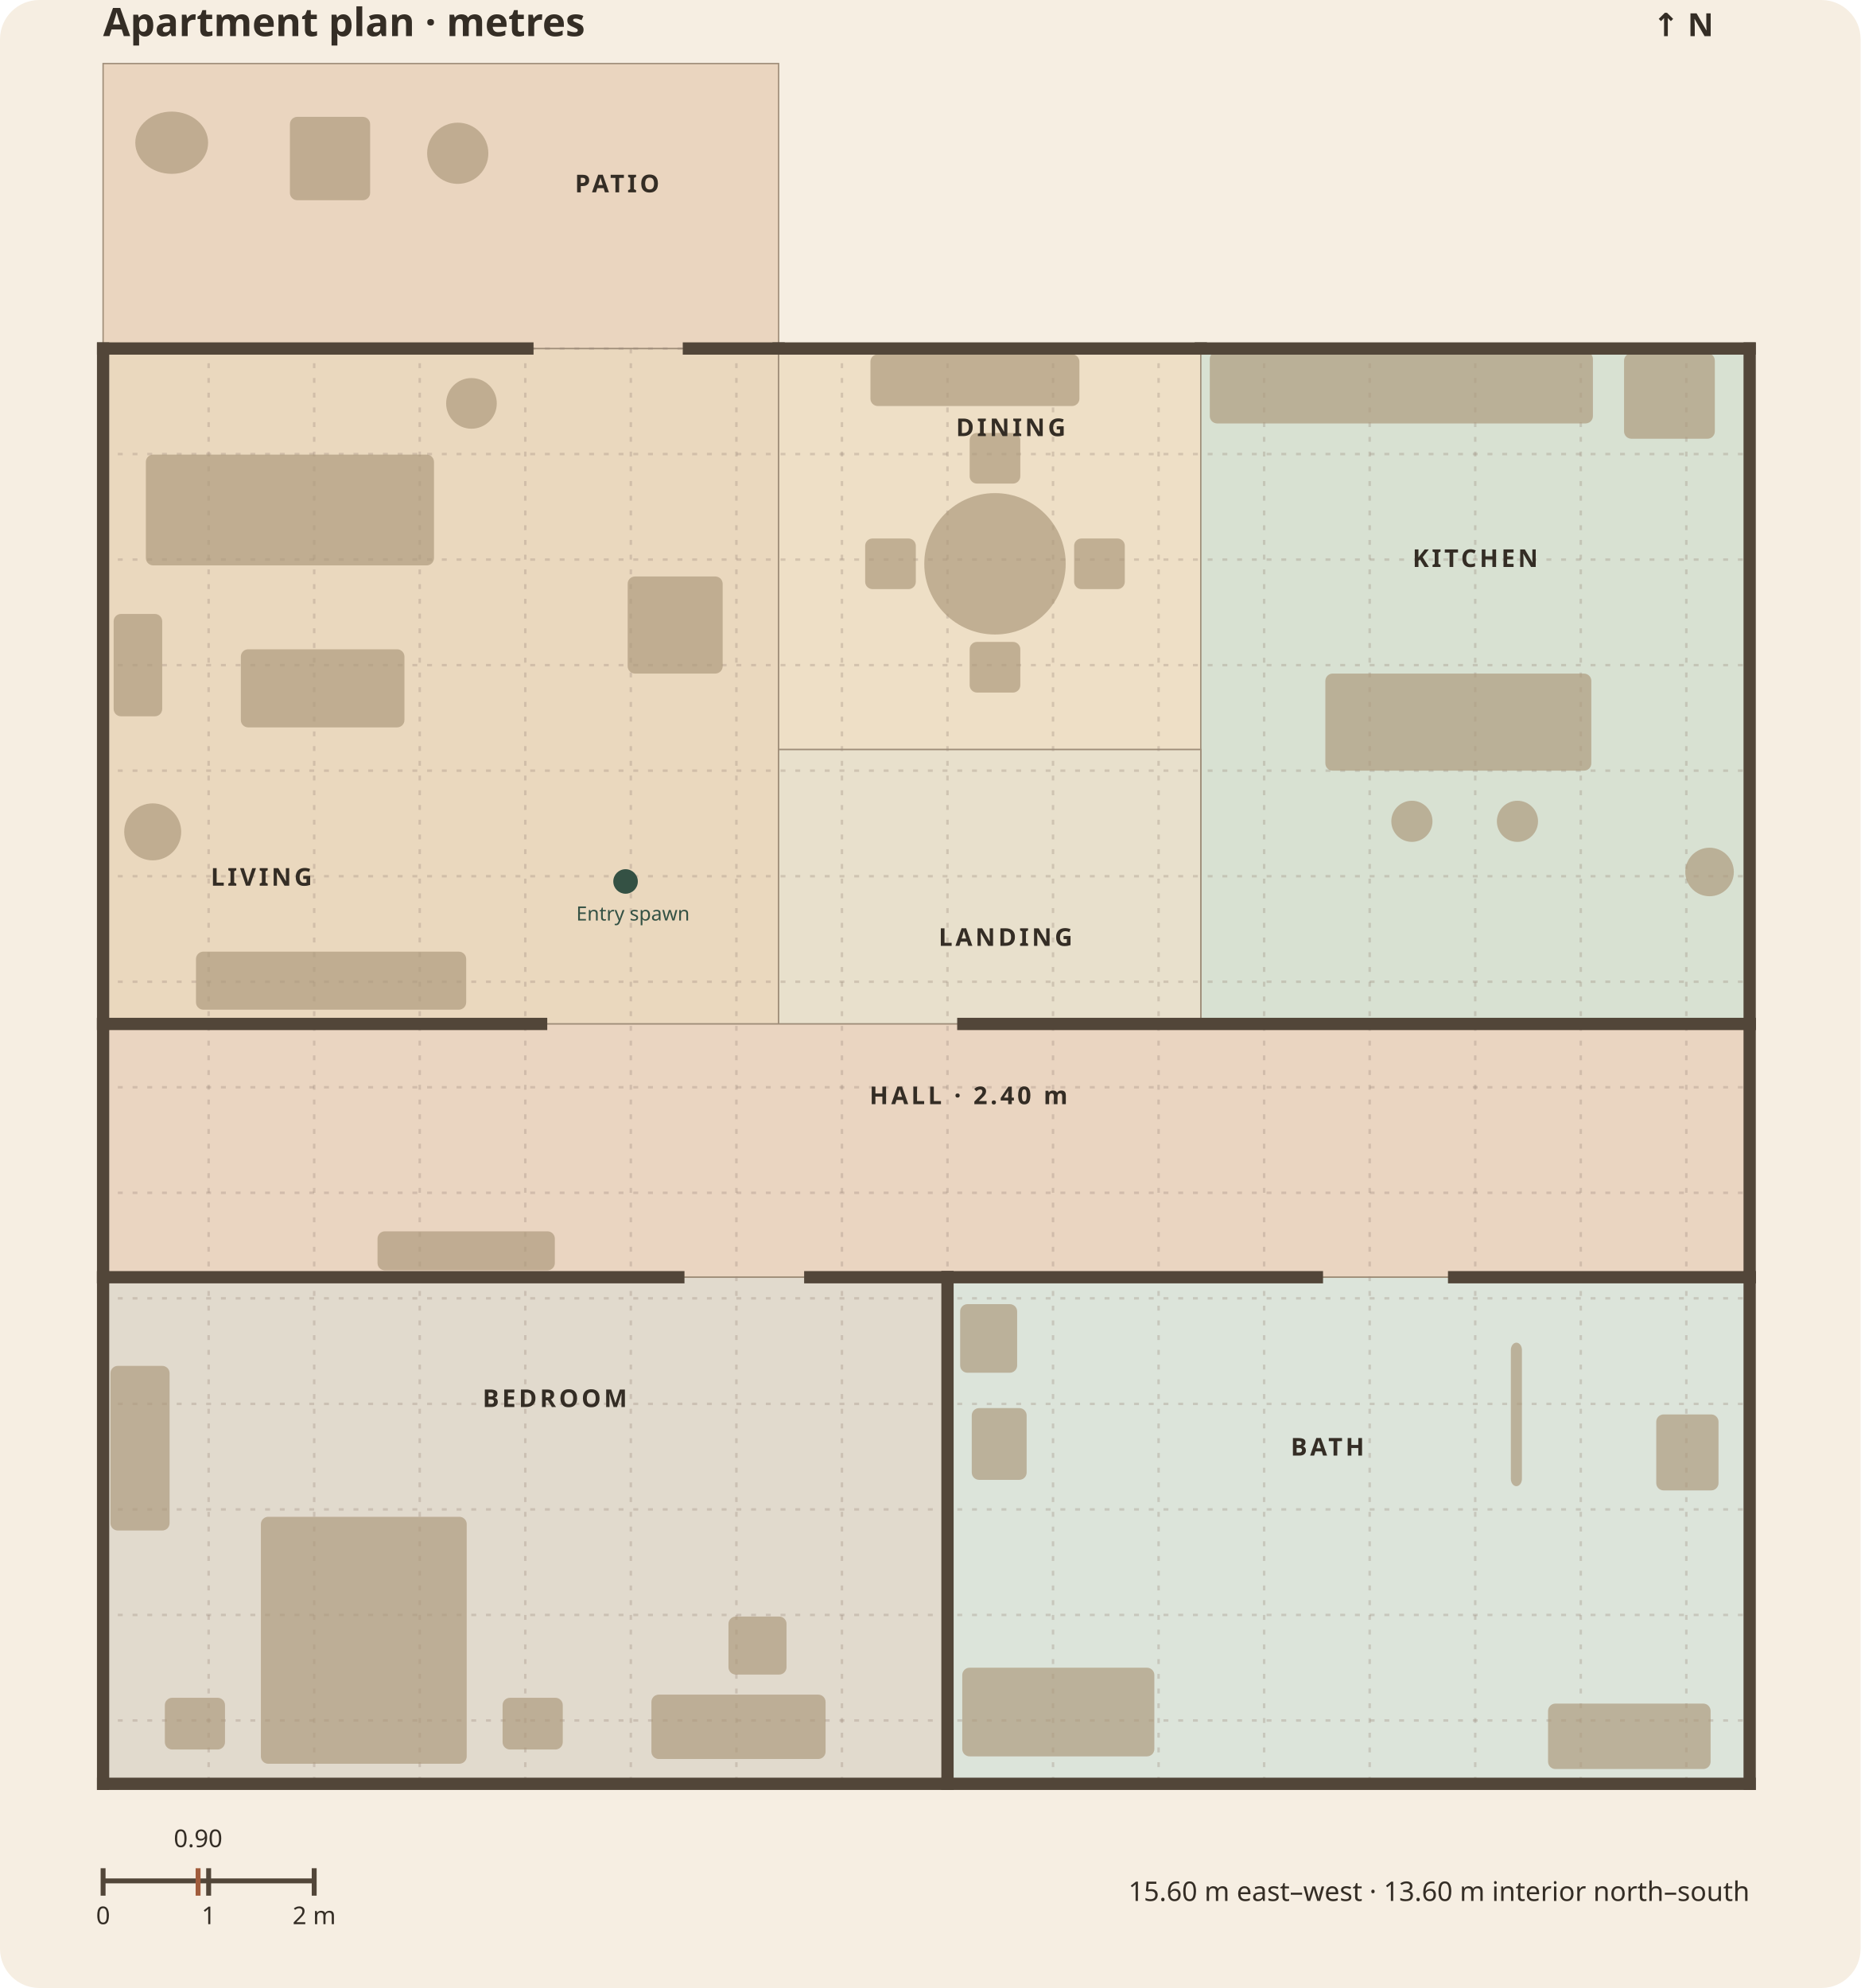
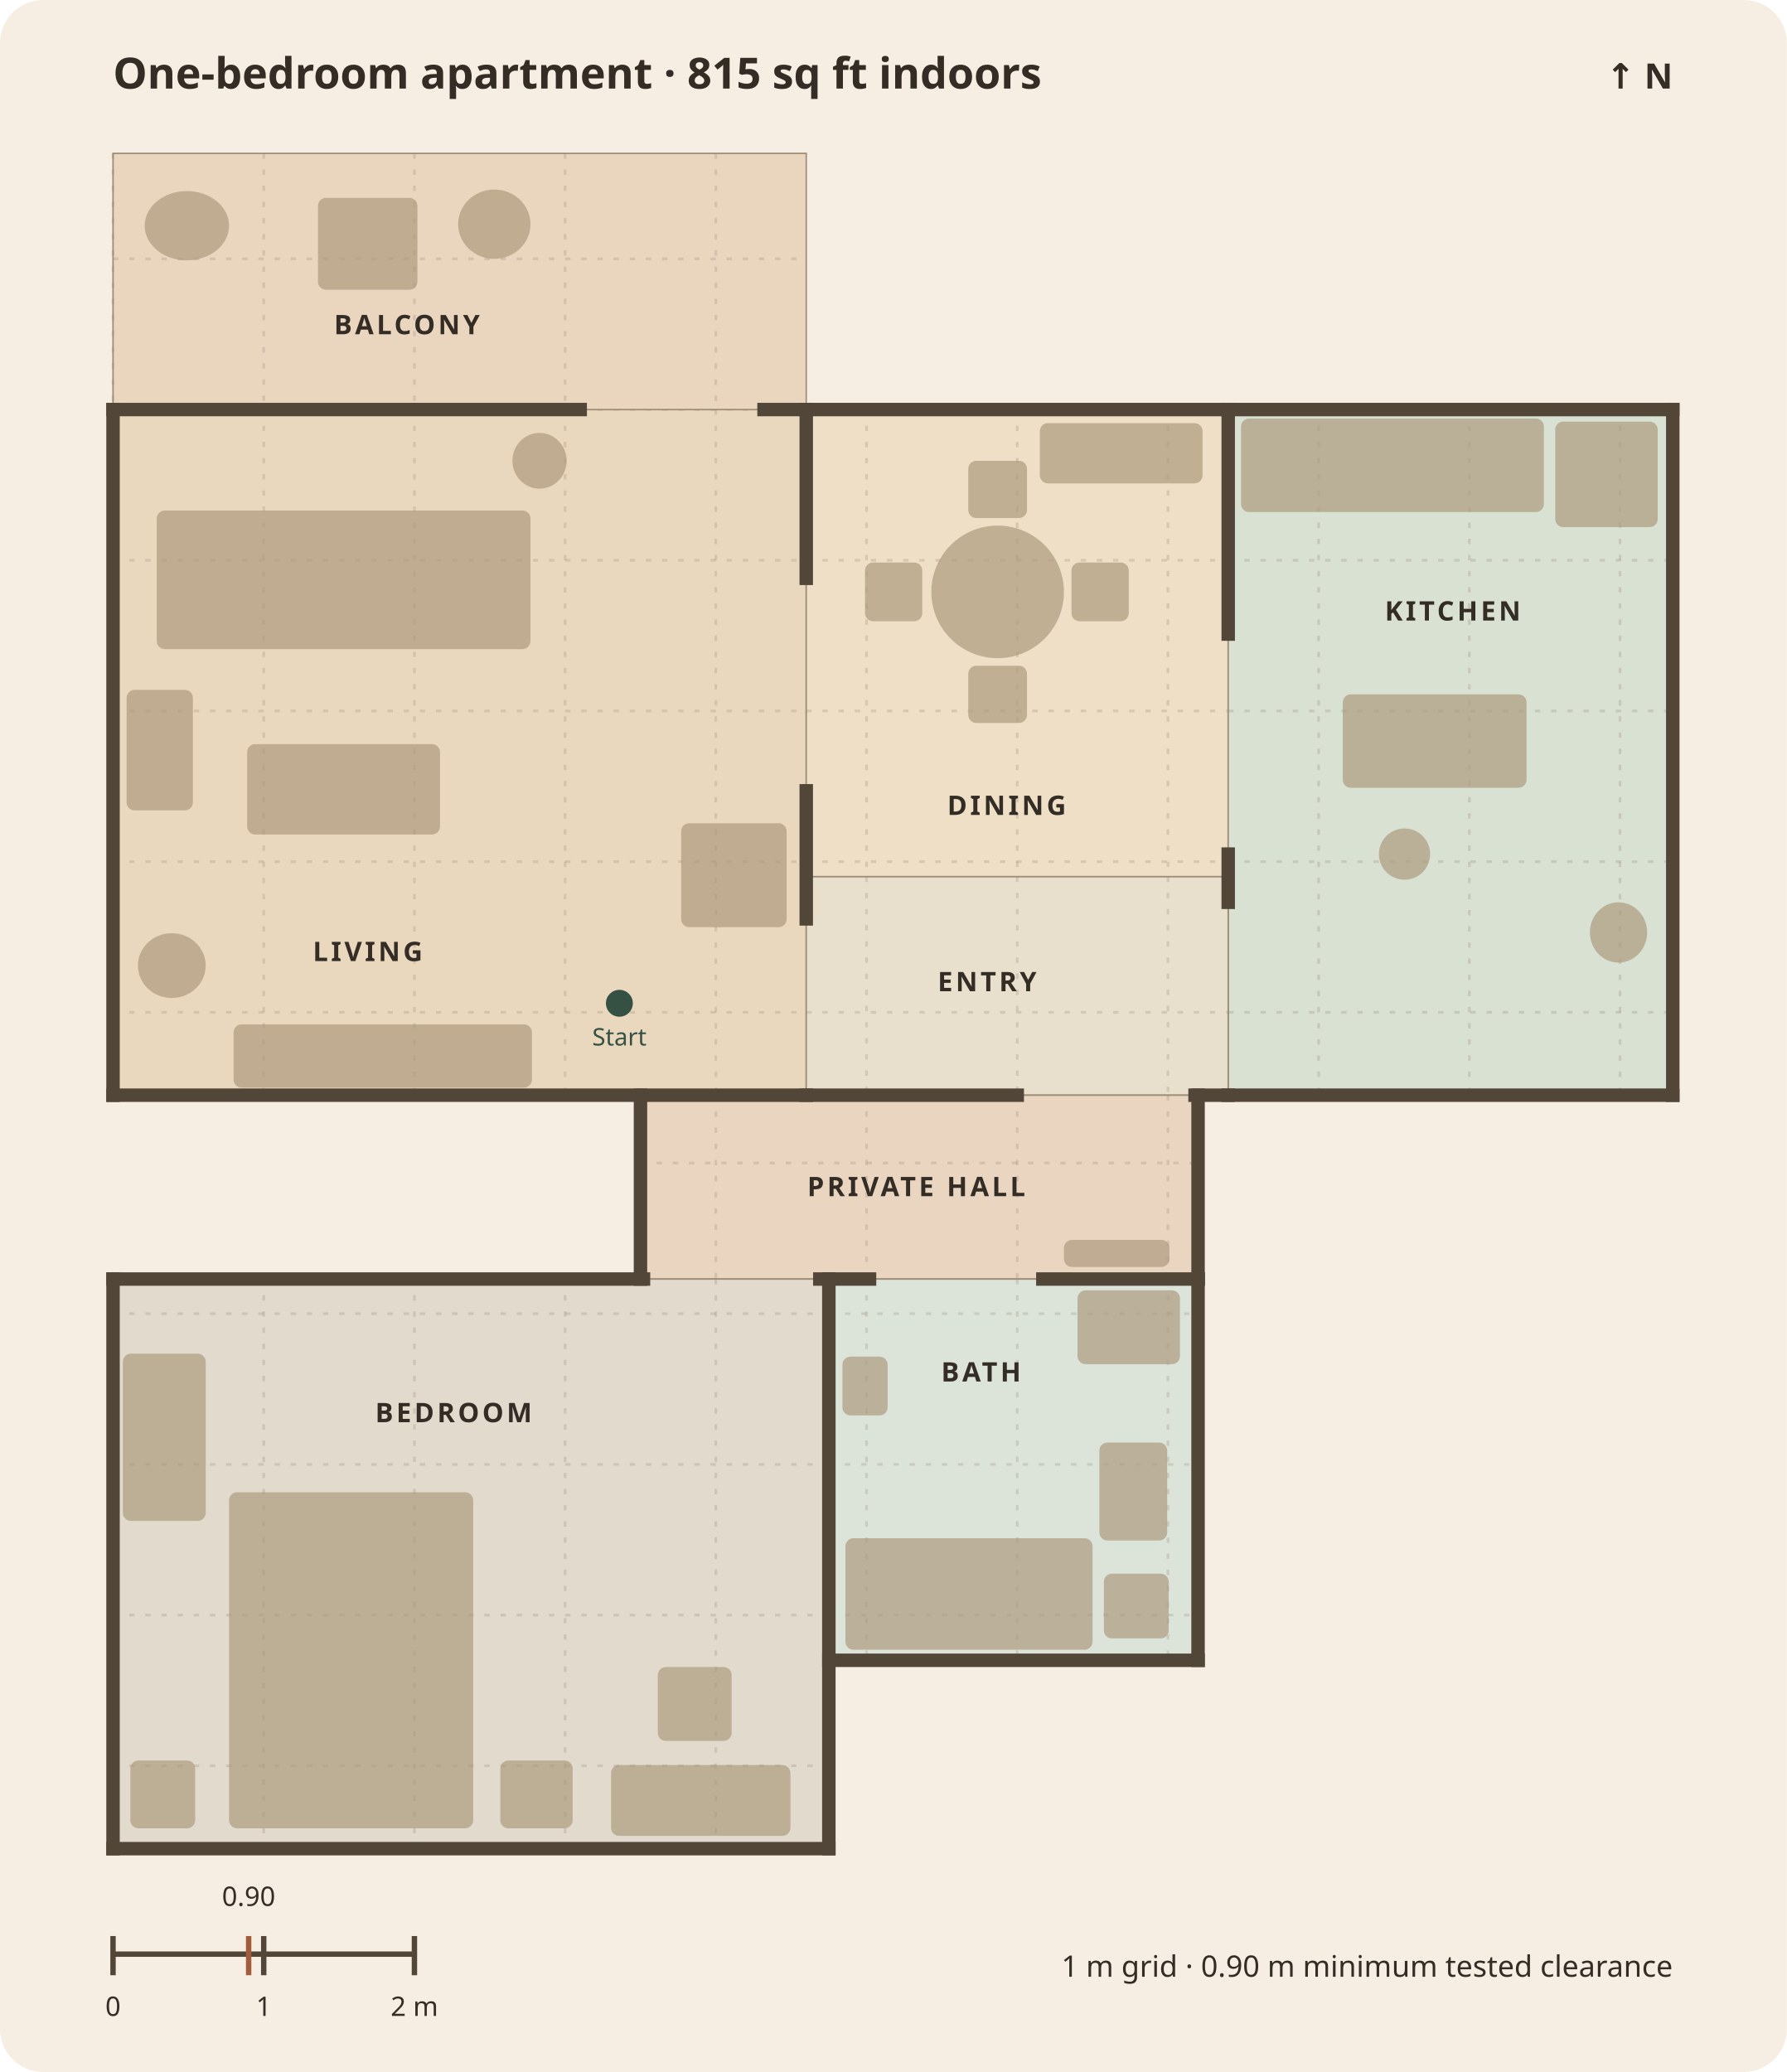
- <svg xmlns="http://www.w3.org/2000/svg" width="758" height="810" viewBox="0 0 758 810" role="img" aria-labelledby="title">
-   <rect width="758" height="810" rx="16" fill="#f6eee2" />
+ <svg xmlns="http://www.w3.org/2000/svg" width="664" height="770" viewBox="0 0 664 770" role="img" aria-labelledby="title">
+   <rect width="664" height="770" rx="16" fill="#f6eee2" />
  <g font-family="system-ui,sans-serif" fill="#342d25">
-     <text x="42" y="14.72" font-size="16" font-weight="700">Apartment plan · metres</text>
-     <text x="673.24" y="14.72" font-size="13" font-weight="700">↑ N</text>
-     <rect x="42" y="142" width="275.2" height="275.2" fill="#ead8be" stroke="#9e8d78" stroke-width=".55" />
-     <rect x="317.2" y="142" width="172" height="163.4" fill="#eedfc6" stroke="#9e8d78" stroke-width=".55" />
-     <rect x="489.2" y="142" width="223.6" height="275.2" fill="#d8e1d2" stroke="#9e8d78" stroke-width=".55" />
-     <rect x="317.2" y="305.4" width="172" height="111.8" fill="#e8e0cc" stroke="#9e8d78" stroke-width=".55" />
-     <rect x="42" y="417.2" width="670.8" height="103.2" fill="#ead5c1" stroke="#9e8d78" stroke-width=".55" />
-     <rect x="42" y="520.4" width="344" height="206.4" fill="#e1dacd" stroke="#9e8d78" stroke-width=".55" />
-     <rect x="386" y="520.4" width="326.8" height="206.4" fill="#dce4da" stroke="#9e8d78" stroke-width=".55" />
-     <rect x="42" y="25.9" width="275.2" height="116.1" fill="#ead5bf" stroke="#9e8d78" stroke-width=".55" />
-     <line x1="42" y1="142" x2="42" y2="726.8" stroke="#9b887c" stroke-opacity=".32" stroke-dasharray="2 4" />
-     <line x1="85" y1="142" x2="85" y2="726.8" stroke="#9b887c" stroke-opacity=".32" stroke-dasharray="2 4" />
-     <line x1="128" y1="142" x2="128" y2="726.8" stroke="#9b887c" stroke-opacity=".32" stroke-dasharray="2 4" />
-     <line x1="171" y1="142" x2="171" y2="726.8" stroke="#9b887c" stroke-opacity=".32" stroke-dasharray="2 4" />
-     <line x1="214" y1="142" x2="214" y2="726.8" stroke="#9b887c" stroke-opacity=".32" stroke-dasharray="2 4" />
-     <line x1="257" y1="142" x2="257" y2="726.8" stroke="#9b887c" stroke-opacity=".32" stroke-dasharray="2 4" />
-     <line x1="300" y1="142" x2="300" y2="726.8" stroke="#9b887c" stroke-opacity=".32" stroke-dasharray="2 4" />
-     <line x1="343" y1="142" x2="343" y2="726.8" stroke="#9b887c" stroke-opacity=".32" stroke-dasharray="2 4" />
-     <line x1="386" y1="142" x2="386" y2="726.8" stroke="#9b887c" stroke-opacity=".32" stroke-dasharray="2 4" />
-     <line x1="429" y1="142" x2="429" y2="726.8" stroke="#9b887c" stroke-opacity=".32" stroke-dasharray="2 4" />
-     <line x1="472" y1="142" x2="472" y2="726.8" stroke="#9b887c" stroke-opacity=".32" stroke-dasharray="2 4" />
-     <line x1="515" y1="142" x2="515" y2="726.8" stroke="#9b887c" stroke-opacity=".32" stroke-dasharray="2 4" />
-     <line x1="558" y1="142" x2="558" y2="726.8" stroke="#9b887c" stroke-opacity=".32" stroke-dasharray="2 4" />
-     <line x1="601" y1="142" x2="601" y2="726.8" stroke="#9b887c" stroke-opacity=".32" stroke-dasharray="2 4" />
-     <line x1="644" y1="142" x2="644" y2="726.8" stroke="#9b887c" stroke-opacity=".32" stroke-dasharray="2 4" />
-     <line x1="687" y1="142" x2="687" y2="726.8" stroke="#9b887c" stroke-opacity=".32" stroke-dasharray="2 4" />
-     <line x1="42" y1="142" x2="712.8" y2="142" stroke="#9b887c" stroke-opacity=".32" stroke-dasharray="2 4" />
-     <line x1="42" y1="185" x2="712.8" y2="185" stroke="#9b887c" stroke-opacity=".32" stroke-dasharray="2 4" />
-     <line x1="42" y1="228" x2="712.8" y2="228" stroke="#9b887c" stroke-opacity=".32" stroke-dasharray="2 4" />
-     <line x1="42" y1="271" x2="712.8" y2="271" stroke="#9b887c" stroke-opacity=".32" stroke-dasharray="2 4" />
-     <line x1="42" y1="314" x2="712.8" y2="314" stroke="#9b887c" stroke-opacity=".32" stroke-dasharray="2 4" />
-     <line x1="42" y1="357" x2="712.8" y2="357" stroke="#9b887c" stroke-opacity=".32" stroke-dasharray="2 4" />
-     <line x1="42" y1="400" x2="712.8" y2="400" stroke="#9b887c" stroke-opacity=".32" stroke-dasharray="2 4" />
-     <line x1="42" y1="443" x2="712.8" y2="443" stroke="#9b887c" stroke-opacity=".32" stroke-dasharray="2 4" />
-     <line x1="42" y1="486" x2="712.8" y2="486" stroke="#9b887c" stroke-opacity=".32" stroke-dasharray="2 4" />
-     <line x1="42" y1="529" x2="712.8" y2="529" stroke="#9b887c" stroke-opacity=".32" stroke-dasharray="2 4" />
-     <line x1="42" y1="572" x2="712.8" y2="572" stroke="#9b887c" stroke-opacity=".32" stroke-dasharray="2 4" />
-     <line x1="42" y1="615" x2="712.8" y2="615" stroke="#9b887c" stroke-opacity=".32" stroke-dasharray="2 4" />
-     <line x1="42" y1="658" x2="712.8" y2="658" stroke="#9b887c" stroke-opacity=".32" stroke-dasharray="2 4" />
-     <line x1="42" y1="701" x2="712.8" y2="701" stroke="#9b887c" stroke-opacity=".32" stroke-dasharray="2 4" />
-     <rect x="59.415" y="185.215" width="117.39" height="45.15" rx="3" fill="#ac987b" opacity=".67" />
-     <rect x="98.115" y="264.55" width="66.65" height="31.82" rx="3" fill="#ac987b" opacity=".67" />
-     <rect x="79.84" y="387.745" width="110.08" height="23.65" rx="3" fill="#ac987b" opacity=".67" />
-     <rect x="255.71" y="234.88" width="38.7" height="39.56" rx="3" fill="#ac987b" opacity=".67" />
-     <ellipse cx="192.07" cy="164.36" rx="10.32" ry="10.32" fill="#ac987b" opacity=".67" />
-     <ellipse cx="62.21" cy="338.94" rx="11.61" ry="11.61" fill="#ac987b" opacity=".67" />
-     <rect x="46.3" y="250.145" width="19.78" height="41.71" rx="3" fill="#ac987b" opacity=".67" />
-     <ellipse cx="405.35" cy="229.72" rx="28.81" ry="28.81" fill="#ac987b" opacity=".67" />
-     <rect x="395.03" y="176.4" width="20.64" height="20.64" rx="3" fill="#ac987b" opacity=".67" />
-     <rect x="395.03" y="261.54" width="20.64" height="20.64" rx="3" fill="#ac987b" opacity=".67" />
-     <rect x="352.46" y="219.4" width="20.64" height="20.64" rx="3" fill="#ac987b" opacity=".67" />
-     <rect x="437.6" y="219.4" width="20.64" height="20.64" rx="3" fill="#ac987b" opacity=".67" />
-     <rect x="354.61" y="144.365" width="85.14" height="21.07" rx="3" fill="#ac987b" opacity=".67" />
-     <rect x="492.855" y="143.29" width="156.09" height="29.24" rx="3" fill="#ac987b" opacity=".67" />
-     <rect x="661.63" y="143.935" width="36.98" height="34.83" rx="3" fill="#ac987b" opacity=".67" />
-     <rect x="539.94" y="274.44" width="108.36" height="39.56" rx="3" fill="#ac987b" opacity=".67" />
-     <ellipse cx="575.2" cy="334.64" rx="8.385" ry="8.385" fill="#ac987b" opacity=".67" />
-     <ellipse cx="618.2" cy="334.64" rx="8.385" ry="8.385" fill="#ac987b" opacity=".67" />
-     <ellipse cx="696.46" cy="355.28" rx="9.89" ry="9.89" fill="#ac987b" opacity=".67" />
-     <rect x="153.8" y="501.695" width="72.24" height="15.91" rx="3" fill="#ac987b" opacity=".67" />
-     <rect x="106.285" y="618.01" width="83.85" height="100.62" rx="3" fill="#ac987b" opacity=".67" />
-     <rect x="67.155" y="691.755" width="24.51" height="21.07" rx="3" fill="#ac987b" opacity=".67" />
-     <rect x="204.755" y="691.755" width="24.51" height="21.07" rx="3" fill="#ac987b" opacity=".67" />
-     <rect x="265.385" y="690.465" width="70.95" height="26.23" rx="3" fill="#ac987b" opacity=".67" />
-     <rect x="296.775" y="658.645" width="23.65" height="23.65" rx="3" fill="#ac987b" opacity=".67" />
-     <rect x="45.01" y="556.52" width="24.08" height="67.08" rx="3" fill="#ac987b" opacity=".67" />
-     <rect x="392.02" y="679.5" width="78.26" height="36.12" rx="3" fill="#ac987b" opacity=".67" />
-     <rect x="391.16" y="531.365" width="23.22" height="27.95" rx="3" fill="#ac987b" opacity=".67" />
-     <rect x="615.513" y="547.06" width="4.515" height="58.48" rx="3" fill="#ac987b" opacity=".67" />
-     <rect x="630.67" y="694.12" width="66.22" height="26.66" rx="3" fill="#ac987b" opacity=".67" />
-     <rect x="674.745" y="576.3" width="25.37" height="30.96" rx="3" fill="#ac987b" opacity=".67" />
-     <rect x="395.89" y="573.72" width="22.36" height="29.24" rx="3" fill="#ac987b" opacity=".67" />
-     <ellipse cx="69.95" cy="58.15" rx="14.835" ry="12.685" fill="#ac987b" opacity=".67" />
-     <rect x="118.11" y="47.615" width="32.68" height="33.97" rx="3" fill="#ac987b" opacity=".67" />
-     <ellipse cx="186.48" cy="62.45" rx="12.47" ry="12.47" fill="#ac987b" opacity=".67" />
-     <line x1="42" y1="142" x2="42" y2="417.2" stroke="#524639" stroke-width="5" stroke-linecap="square" />
-     <line x1="42" y1="142" x2="214.86" y2="142" stroke="#524639" stroke-width="5" stroke-linecap="square" />
-     <line x1="280.65" y1="142" x2="317.2" y2="142" stroke="#524639" stroke-width="5" stroke-linecap="square" />
-     <line x1="317.2" y1="142" x2="489.2" y2="142" stroke="#524639" stroke-width="5" stroke-linecap="square" />
-     <line x1="489.2" y1="142" x2="712.8" y2="142" stroke="#524639" stroke-width="5" stroke-linecap="square" />
-     <line x1="712.8" y1="142" x2="712.8" y2="417.2" stroke="#524639" stroke-width="5" stroke-linecap="square" />
-     <line x1="42" y1="417.2" x2="220.45" y2="417.2" stroke="#524639" stroke-width="5" stroke-linecap="square" />
-     <line x1="42" y1="417.2" x2="42" y2="520.4" stroke="#524639" stroke-width="5" stroke-linecap="square" />
-     <line x1="712.8" y1="417.2" x2="712.8" y2="520.4" stroke="#524639" stroke-width="5" stroke-linecap="square" />
-     <line x1="392.45" y1="417.2" x2="712.8" y2="417.2" stroke="#524639" stroke-width="5" stroke-linecap="square" />
-     <line x1="42" y1="520.4" x2="276.35" y2="520.4" stroke="#524639" stroke-width="5" stroke-linecap="square" />
-     <line x1="330.1" y1="520.4" x2="386" y2="520.4" stroke="#524639" stroke-width="5" stroke-linecap="square" />
-     <line x1="386" y1="520.4" x2="536.5" y2="520.4" stroke="#524639" stroke-width="5" stroke-linecap="square" />
-     <line x1="592.4" y1="520.4" x2="712.8" y2="520.4" stroke="#524639" stroke-width="5" stroke-linecap="square" />
-     <line x1="42" y1="520.4" x2="42" y2="726.8" stroke="#524639" stroke-width="5" stroke-linecap="square" />
-     <line x1="42" y1="726.8" x2="386" y2="726.8" stroke="#524639" stroke-width="5" stroke-linecap="square" />
-     <line x1="386" y1="520.4" x2="386" y2="726.8" stroke="#524639" stroke-width="5" stroke-linecap="square" />
-     <line x1="386" y1="726.8" x2="712.8" y2="726.8" stroke="#524639" stroke-width="5" stroke-linecap="square" />
-     <line x1="712.8" y1="520.4" x2="712.8" y2="726.8" stroke="#524639" stroke-width="5" stroke-linecap="square" />
-     <text x="106.5" y="360.87" text-anchor="middle" font-size="10" letter-spacing="1.2" font-weight="750">LIVING</text>
-     <text x="411.8" y="177.69" text-anchor="middle" font-size="10" letter-spacing="1.2" font-weight="750">DINING</text>
-     <text x="601" y="231.01" text-anchor="middle" font-size="10" letter-spacing="1.2" font-weight="750">KITCHEN</text>
-     <text x="409.65" y="385.38" text-anchor="middle" font-size="10" letter-spacing="1.2" font-weight="750">LANDING</text>
-     <text x="394.6" y="449.88" text-anchor="middle" font-size="10" letter-spacing="1.2" font-weight="750">HALL · 2.40 m</text>
-     <text x="226.04" y="573.29" text-anchor="middle" font-size="10" letter-spacing="1.2" font-weight="750">BEDROOM</text>
-     <text x="540.8" y="593.07" text-anchor="middle" font-size="10" letter-spacing="1.2" font-weight="750">BATH</text>
-     <text x="251.41" y="78.36" text-anchor="middle" font-size="10" letter-spacing="1.2" font-weight="750">PATIO</text>
-     <circle cx="254.85" cy="359.15" r="5" fill="#345144" />
-     <text x="257.86" y="375.06" text-anchor="middle" font-size="8" fill="#345144">Entry spawn</text>
-     <line x1="42" y1="766.36" x2="128" y2="766.36" stroke="#524639" stroke-width="2" />
-     <line x1="42" y1="761.2" x2="42" y2="772.38" stroke="#524639" stroke-width="2" />
-     <text x="42" y="783.99" font-size="10" text-anchor="middle">0</text>
-     <line x1="80.7" y1="761.2" x2="80.7" y2="772.38" stroke="#a15c3c" stroke-width="2" />
-     <text x="80.7" y="752.6" font-size="10" text-anchor="middle">0.90</text>
-     <line x1="85" y1="761.2" x2="85" y2="772.38" stroke="#524639" stroke-width="2" />
-     <text x="85" y="783.99" font-size="10" text-anchor="middle">1</text>
-     <line x1="128" y1="761.2" x2="128" y2="772.38" stroke="#524639" stroke-width="2" />
-     <text x="128" y="783.99" font-size="10" text-anchor="middle">2 m</text>
-     <text x="712.8" y="774.53" text-anchor="end" font-size="11">15.60 m east–west · 13.60 m interior north–south</text>
+     <text x="42" y="32.92" font-size="16" font-weight="700">One-bedroom apartment · 815 sq ft indoors</text>
+     <text x="621.6" y="32.92" text-anchor="end" font-size="13" font-weight="700">↑ N</text>
+     <rect x="42" y="152.2" width="257.6" height="254.8" fill="#ead8be" stroke="#9e8d78" stroke-width=".55" />
+     <line x1="42" y1="152.2" x2="42" y2="407" stroke="#9b887c" stroke-opacity=".28" stroke-dasharray="2 4" />
+     <line x1="98" y1="152.2" x2="98" y2="407" stroke="#9b887c" stroke-opacity=".28" stroke-dasharray="2 4" />
+     <line x1="154" y1="152.2" x2="154" y2="407" stroke="#9b887c" stroke-opacity=".28" stroke-dasharray="2 4" />
+     <line x1="210" y1="152.2" x2="210" y2="407" stroke="#9b887c" stroke-opacity=".28" stroke-dasharray="2 4" />
+     <line x1="266" y1="152.2" x2="266" y2="407" stroke="#9b887c" stroke-opacity=".28" stroke-dasharray="2 4" />
+     <line x1="42" y1="152.2" x2="299.6" y2="152.2" stroke="#9b887c" stroke-opacity=".28" stroke-dasharray="2 4" />
+     <line x1="42" y1="208.2" x2="299.6" y2="208.2" stroke="#9b887c" stroke-opacity=".28" stroke-dasharray="2 4" />
+     <line x1="42" y1="264.2" x2="299.6" y2="264.2" stroke="#9b887c" stroke-opacity=".28" stroke-dasharray="2 4" />
+     <line x1="42" y1="320.2" x2="299.6" y2="320.2" stroke="#9b887c" stroke-opacity=".28" stroke-dasharray="2 4" />
+     <line x1="42" y1="376.2" x2="299.6" y2="376.2" stroke="#9b887c" stroke-opacity=".28" stroke-dasharray="2 4" />
+     <rect x="299.6" y="152.2" width="156.8" height="173.6" fill="#eedfc6" stroke="#9e8d78" stroke-width=".55" />
+     <line x1="322" y1="152.2" x2="322" y2="325.8" stroke="#9b887c" stroke-opacity=".28" stroke-dasharray="2 4" />
+     <line x1="378" y1="152.2" x2="378" y2="325.8" stroke="#9b887c" stroke-opacity=".28" stroke-dasharray="2 4" />
+     <line x1="434" y1="152.2" x2="434" y2="325.8" stroke="#9b887c" stroke-opacity=".28" stroke-dasharray="2 4" />
+     <line x1="299.6" y1="152.2" x2="456.4" y2="152.2" stroke="#9b887c" stroke-opacity=".28" stroke-dasharray="2 4" />
+     <line x1="299.6" y1="208.2" x2="456.4" y2="208.2" stroke="#9b887c" stroke-opacity=".28" stroke-dasharray="2 4" />
+     <line x1="299.6" y1="264.2" x2="456.4" y2="264.2" stroke="#9b887c" stroke-opacity=".28" stroke-dasharray="2 4" />
+     <line x1="299.6" y1="320.2" x2="456.4" y2="320.2" stroke="#9b887c" stroke-opacity=".28" stroke-dasharray="2 4" />
+     <rect x="456.4" y="152.2" width="165.2" height="254.8" fill="#d8e1d2" stroke="#9e8d78" stroke-width=".55" />
+     <line x1="490" y1="152.2" x2="490" y2="407" stroke="#9b887c" stroke-opacity=".28" stroke-dasharray="2 4" />
+     <line x1="546" y1="152.2" x2="546" y2="407" stroke="#9b887c" stroke-opacity=".28" stroke-dasharray="2 4" />
+     <line x1="602" y1="152.2" x2="602" y2="407" stroke="#9b887c" stroke-opacity=".28" stroke-dasharray="2 4" />
+     <line x1="456.4" y1="152.2" x2="621.6" y2="152.2" stroke="#9b887c" stroke-opacity=".28" stroke-dasharray="2 4" />
+     <line x1="456.4" y1="208.2" x2="621.6" y2="208.2" stroke="#9b887c" stroke-opacity=".28" stroke-dasharray="2 4" />
+     <line x1="456.4" y1="264.2" x2="621.6" y2="264.2" stroke="#9b887c" stroke-opacity=".28" stroke-dasharray="2 4" />
+     <line x1="456.4" y1="320.2" x2="621.6" y2="320.2" stroke="#9b887c" stroke-opacity=".28" stroke-dasharray="2 4" />
+     <line x1="456.4" y1="376.2" x2="621.6" y2="376.2" stroke="#9b887c" stroke-opacity=".28" stroke-dasharray="2 4" />
+     <rect x="299.6" y="325.8" width="156.8" height="81.2" fill="#e8e0cc" stroke="#9e8d78" stroke-width=".55" />
+     <line x1="322" y1="325.8" x2="322" y2="407" stroke="#9b887c" stroke-opacity=".28" stroke-dasharray="2 4" />
+     <line x1="378" y1="325.8" x2="378" y2="407" stroke="#9b887c" stroke-opacity=".28" stroke-dasharray="2 4" />
+     <line x1="434" y1="325.8" x2="434" y2="407" stroke="#9b887c" stroke-opacity=".28" stroke-dasharray="2 4" />
+     <line x1="299.6" y1="376.2" x2="456.4" y2="376.2" stroke="#9b887c" stroke-opacity=".28" stroke-dasharray="2 4" />
+     <rect x="238" y="407" width="207.2" height="68.32" fill="#ead5c1" stroke="#9e8d78" stroke-width=".55" />
+     <line x1="266" y1="407" x2="266" y2="475.32" stroke="#9b887c" stroke-opacity=".28" stroke-dasharray="2 4" />
+     <line x1="322" y1="407" x2="322" y2="475.32" stroke="#9b887c" stroke-opacity=".28" stroke-dasharray="2 4" />
+     <line x1="378" y1="407" x2="378" y2="475.32" stroke="#9b887c" stroke-opacity=".28" stroke-dasharray="2 4" />
+     <line x1="434" y1="407" x2="434" y2="475.32" stroke="#9b887c" stroke-opacity=".28" stroke-dasharray="2 4" />
+     <line x1="238" y1="432.2" x2="445.2" y2="432.2" stroke="#9b887c" stroke-opacity=".28" stroke-dasharray="2 4" />
+     <rect x="42" y="475.32" width="266" height="211.68" fill="#e1dacd" stroke="#9e8d78" stroke-width=".55" />
+     <line x1="42" y1="475.32" x2="42" y2="687" stroke="#9b887c" stroke-opacity=".28" stroke-dasharray="2 4" />
+     <line x1="98" y1="475.32" x2="98" y2="687" stroke="#9b887c" stroke-opacity=".28" stroke-dasharray="2 4" />
+     <line x1="154" y1="475.32" x2="154" y2="687" stroke="#9b887c" stroke-opacity=".28" stroke-dasharray="2 4" />
+     <line x1="210" y1="475.32" x2="210" y2="687" stroke="#9b887c" stroke-opacity=".28" stroke-dasharray="2 4" />
+     <line x1="266" y1="475.32" x2="266" y2="687" stroke="#9b887c" stroke-opacity=".28" stroke-dasharray="2 4" />
+     <line x1="42" y1="488.2" x2="308" y2="488.2" stroke="#9b887c" stroke-opacity=".28" stroke-dasharray="2 4" />
+     <line x1="42" y1="544.2" x2="308" y2="544.2" stroke="#9b887c" stroke-opacity=".28" stroke-dasharray="2 4" />
+     <line x1="42" y1="600.2" x2="308" y2="600.2" stroke="#9b887c" stroke-opacity=".28" stroke-dasharray="2 4" />
+     <line x1="42" y1="656.2" x2="308" y2="656.2" stroke="#9b887c" stroke-opacity=".28" stroke-dasharray="2 4" />
+     <rect x="308" y="475.32" width="137.2" height="141.68" fill="#dce4da" stroke="#9e8d78" stroke-width=".55" />
+     <line x1="322" y1="475.32" x2="322" y2="617" stroke="#9b887c" stroke-opacity=".28" stroke-dasharray="2 4" />
+     <line x1="378" y1="475.32" x2="378" y2="617" stroke="#9b887c" stroke-opacity=".28" stroke-dasharray="2 4" />
+     <line x1="434" y1="475.32" x2="434" y2="617" stroke="#9b887c" stroke-opacity=".28" stroke-dasharray="2 4" />
+     <line x1="308" y1="488.2" x2="445.2" y2="488.2" stroke="#9b887c" stroke-opacity=".28" stroke-dasharray="2 4" />
+     <line x1="308" y1="544.2" x2="445.2" y2="544.2" stroke="#9b887c" stroke-opacity=".28" stroke-dasharray="2 4" />
+     <line x1="308" y1="600.2" x2="445.2" y2="600.2" stroke="#9b887c" stroke-opacity=".28" stroke-dasharray="2 4" />
+     <rect x="42" y="57" width="257.6" height="95.2" fill="#ead5bf" stroke="#9e8d78" stroke-width=".55" />
+     <line x1="42" y1="57" x2="42" y2="152.2" stroke="#9b887c" stroke-opacity=".28" stroke-dasharray="2 4" />
+     <line x1="98" y1="57" x2="98" y2="152.2" stroke="#9b887c" stroke-opacity=".28" stroke-dasharray="2 4" />
+     <line x1="154" y1="57" x2="154" y2="152.2" stroke="#9b887c" stroke-opacity=".28" stroke-dasharray="2 4" />
+     <line x1="210" y1="57" x2="210" y2="152.2" stroke="#9b887c" stroke-opacity=".28" stroke-dasharray="2 4" />
+     <line x1="266" y1="57" x2="266" y2="152.2" stroke="#9b887c" stroke-opacity=".28" stroke-dasharray="2 4" />
+     <line x1="42" y1="96.2" x2="299.6" y2="96.2" stroke="#9b887c" stroke-opacity=".28" stroke-dasharray="2 4" />
+     <rect x="58.24" y="189.72" width="138.88" height="51.52" rx="3" fill="#ac987b" opacity=".67" />
+     <rect x="91.84" y="276.52" width="71.68" height="33.6" rx="3" fill="#ac987b" opacity=".67" />
+     <rect x="86.8" y="380.68" width="110.88" height="23.52" rx="3" fill="#ac987b" opacity=".67" />
+     <rect x="253.12" y="305.92" width="39.2" height="38.64" rx="3" fill="#ac987b" opacity=".67" />
+     <ellipse cx="200.48" cy="171.24" rx="10.08" ry="10.36" fill="#ac987b" opacity=".67" />
+     <ellipse cx="63.84" cy="358.84" rx="12.6" ry="12.04" fill="#ac987b" opacity=".67" />
+     <rect x="47.04" y="256.36" width="24.64" height="44.8" rx="3" fill="#ac987b" opacity=".67" />
+     <ellipse cx="370.72" cy="219.96" rx="24.64" ry="24.64" fill="#ac987b" opacity=".67" />
+     <rect x="359.8" y="171.24" width="21.84" height="21.28" rx="3" fill="#ac987b" opacity=".67" />
+     <rect x="359.8" y="247.4" width="21.84" height="21.28" rx="3" fill="#ac987b" opacity=".67" />
+     <rect x="321.44" y="209.04" width="21.28" height="21.84" rx="3" fill="#ac987b" opacity=".67" />
+     <rect x="398.16" y="209.04" width="21.28" height="21.84" rx="3" fill="#ac987b" opacity=".67" />
+     <rect x="386.4" y="157.24" width="60.48" height="22.4" rx="3" fill="#ac987b" opacity=".67" />
+     <rect x="461.16" y="155.56" width="112.56" height="34.72" rx="3" fill="#ac987b" opacity=".67" />
+     <rect x="577.92" y="156.68" width="38.08" height="39.2" rx="3" fill="#ac987b" opacity=".67" />
+     <rect x="498.96" y="258.04" width="68.32" height="34.72" rx="3" fill="#ac987b" opacity=".67" />
+     <ellipse cx="521.92" cy="317.4" rx="9.52" ry="9.52" fill="#ac987b" opacity=".67" />
+     <ellipse cx="601.44" cy="346.52" rx="10.64" ry="11.2" fill="#ac987b" opacity=".67" />
+     <rect x="395.36" y="460.76" width="39.2" height="10.08" rx="3" fill="#ac987b" opacity=".67" />
+     <rect x="85.12" y="554.56" width="90.72" height="124.88" rx="3" fill="#ac987b" opacity=".67" />
+     <rect x="48.44" y="654.24" width="24.08" height="25.2" rx="3" fill="#ac987b" opacity=".67" />
+     <rect x="185.92" y="654.24" width="26.88" height="25.2" rx="3" fill="#ac987b" opacity=".67" />
+     <rect x="227.08" y="655.92" width="66.64" height="26.32" rx="3" fill="#ac987b" opacity=".67" />
+     <rect x="244.44" y="619.52" width="27.44" height="27.44" rx="3" fill="#ac987b" opacity=".67" />
+     <rect x="45.64" y="503.04" width="30.8" height="62.16" rx="3" fill="#ac987b" opacity=".67" />
+     <rect x="314.16" y="571.64" width="91.84" height="41.44" rx="3" fill="#ac987b" opacity=".67" />
+     <rect x="313.04" y="504.16" width="16.8" height="21.84" rx="3" fill="#ac987b" opacity=".67" />
+     <rect x="400.4" y="479.52" width="38.08" height="27.44" rx="3" fill="#ac987b" opacity=".67" />
+     <rect x="408.52" y="536.08" width="25.2" height="36.4" rx="3" fill="#ac987b" opacity=".67" />
+     <rect x="410.2" y="584.8" width="24.08" height="24.08" rx="3" fill="#ac987b" opacity=".67" />
+     <ellipse cx="69.44" cy="83.88" rx="15.68" ry="12.88" fill="#ac987b" opacity=".67" />
+     <rect x="118.16" y="73.52" width="36.96" height="34.16" rx="3" fill="#ac987b" opacity=".67" />
+     <ellipse cx="183.68" cy="83.32" rx="13.44" ry="12.88" fill="#ac987b" opacity=".67" />
+     <line x1="42" y1="152.2" x2="42" y2="407" stroke="#524639" stroke-width="5" stroke-linecap="square" />
+     <line x1="42" y1="152.2" x2="215.6" y2="152.2" stroke="#524639" stroke-width="5" stroke-linecap="square" />
+     <line x1="283.92" y1="152.2" x2="299.6" y2="152.2" stroke="#524639" stroke-width="5" stroke-linecap="square" />
+     <line x1="299.6" y1="152.2" x2="456.4" y2="152.2" stroke="#524639" stroke-width="5" stroke-linecap="square" />
+     <line x1="456.4" y1="152.2" x2="621.6" y2="152.2" stroke="#524639" stroke-width="5" stroke-linecap="square" />
+     <line x1="621.6" y1="152.2" x2="621.6" y2="407" stroke="#524639" stroke-width="5" stroke-linecap="square" />
+     <line x1="299.6" y1="152.2" x2="299.6" y2="214.92" stroke="#524639" stroke-width="5" stroke-linecap="square" />
+     <line x1="299.6" y1="293.88" x2="299.6" y2="341.48" stroke="#524639" stroke-width="5" stroke-linecap="square" />
+     <line x1="456.4" y1="152.2" x2="456.4" y2="235.64" stroke="#524639" stroke-width="5" stroke-linecap="square" />
+     <line x1="456.4" y1="317.4" x2="456.4" y2="335.32" stroke="#524639" stroke-width="5" stroke-linecap="square" />
+     <line x1="42" y1="407" x2="299.6" y2="407" stroke="#524639" stroke-width="5" stroke-linecap="square" />
+     <line x1="299.6" y1="407" x2="378" y2="407" stroke="#524639" stroke-width="5" stroke-linecap="square" />
+     <line x1="444.08" y1="407" x2="456.4" y2="407" stroke="#524639" stroke-width="5" stroke-linecap="square" />
+     <line x1="456.4" y1="407" x2="621.6" y2="407" stroke="#524639" stroke-width="5" stroke-linecap="square" />
+     <line x1="238" y1="407" x2="238" y2="475.32" stroke="#524639" stroke-width="5" stroke-linecap="square" />
+     <line x1="445.2" y1="407" x2="445.2" y2="475.32" stroke="#524639" stroke-width="5" stroke-linecap="square" />
+     <line x1="42" y1="475.32" x2="239.12" y2="475.32" stroke="#524639" stroke-width="5" stroke-linecap="square" />
+     <line x1="304.64" y1="475.32" x2="308" y2="475.32" stroke="#524639" stroke-width="5" stroke-linecap="square" />
+     <line x1="308" y1="475.32" x2="323.12" y2="475.32" stroke="#524639" stroke-width="5" stroke-linecap="square" />
+     <line x1="387.52" y1="475.32" x2="445.2" y2="475.32" stroke="#524639" stroke-width="5" stroke-linecap="square" />
+     <line x1="42" y1="475.32" x2="42" y2="687" stroke="#524639" stroke-width="5" stroke-linecap="square" />
+     <line x1="42" y1="687" x2="308" y2="687" stroke="#524639" stroke-width="5" stroke-linecap="square" />
+     <line x1="308" y1="475.32" x2="308" y2="687" stroke="#524639" stroke-width="5" stroke-linecap="square" />
+     <line x1="308" y1="617" x2="445.2" y2="617" stroke="#524639" stroke-width="5" stroke-linecap="square" />
+     <line x1="445.2" y1="475.32" x2="445.2" y2="617" stroke="#524639" stroke-width="5" stroke-linecap="square" />
+     <text x="136.64" y="357.16" text-anchor="middle" font-size="10" letter-spacing="1.1" font-weight="750">LIVING</text>
+     <text x="374.08" y="302.84" text-anchor="middle" font-size="10" letter-spacing="1.1" font-weight="750">DINING</text>
+     <text x="539.84" y="230.6" text-anchor="middle" font-size="10" letter-spacing="1.1" font-weight="750">KITCHEN</text>
+     <text x="366.8" y="368.36" text-anchor="middle" font-size="10" letter-spacing="1.1" font-weight="750">ENTRY</text>
+     <text x="340.48" y="444.52" text-anchor="middle" font-size="10" letter-spacing="1.1" font-weight="750">PRIVATE HALL</text>
+     <text x="168.56" y="528.52" text-anchor="middle" font-size="10" letter-spacing="1.1" font-weight="750">BEDROOM</text>
+     <text x="364.56" y="513.4" text-anchor="middle" font-size="10" letter-spacing="1.1" font-weight="750">BATH</text>
+     <text x="151.2" y="124.2" text-anchor="middle" font-size="10" letter-spacing="1.1" font-weight="750">BALCONY</text>
+     <circle cx="230.16" cy="372.84" r="5" fill="#345144" />
+     <text x="230.16" y="388.52" text-anchor="middle" font-size="9" fill="#345144">Start</text>
+     <line x1="42" y1="726.2" x2="154" y2="726.2" stroke="#524639" stroke-width="2" />
+     <line x1="42" y1="719.48" x2="42" y2="734.04" stroke="#524639" stroke-width="2" />
+     <text x="42" y="749.16" font-size="10" text-anchor="middle">0</text>
+     <line x1="92.4" y1="719.48" x2="92.4" y2="734.04" stroke="#a15c3c" stroke-width="2" />
+     <text x="92.4" y="708.28" font-size="10" text-anchor="middle">0.90</text>
+     <line x1="98" y1="719.48" x2="98" y2="734.04" stroke="#524639" stroke-width="2" />
+     <text x="98" y="749.16" font-size="10" text-anchor="middle">1</text>
+     <line x1="154" y1="719.48" x2="154" y2="734.04" stroke="#524639" stroke-width="2" />
+     <text x="154" y="749.16" font-size="10" text-anchor="middle">2 m</text>
+     <text x="621.6" y="734.6" text-anchor="end" font-size="11">1 m grid · 0.90 m minimum tested clearance</text>
  </g>
</svg>
